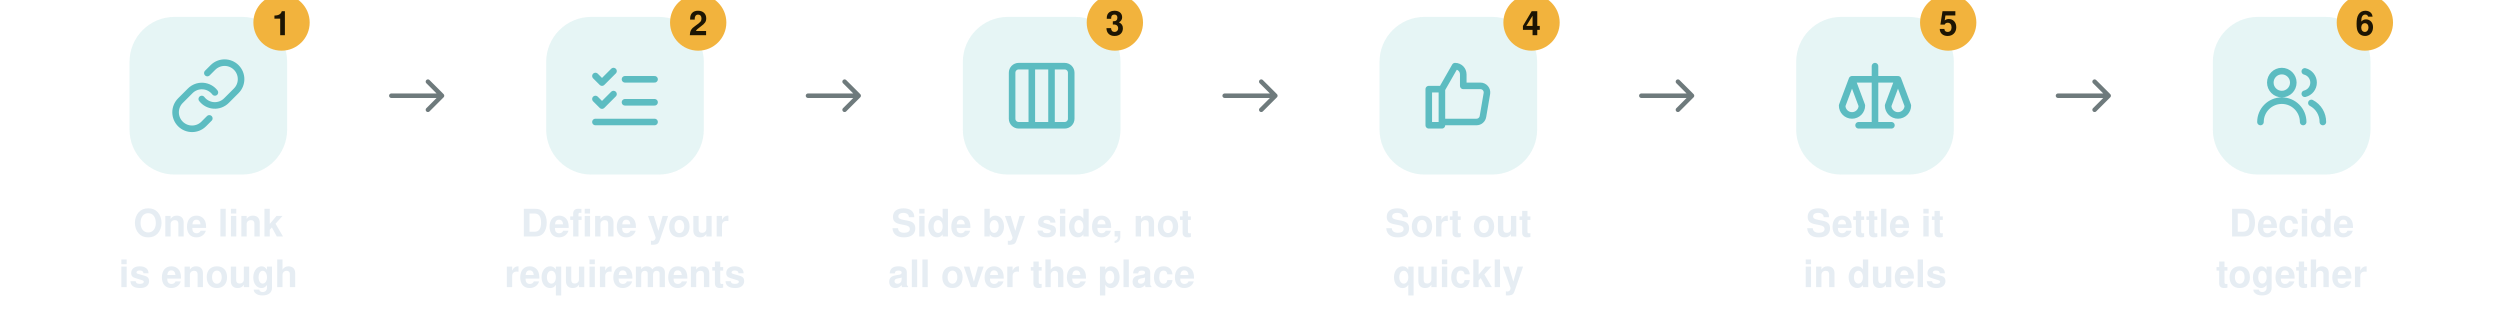
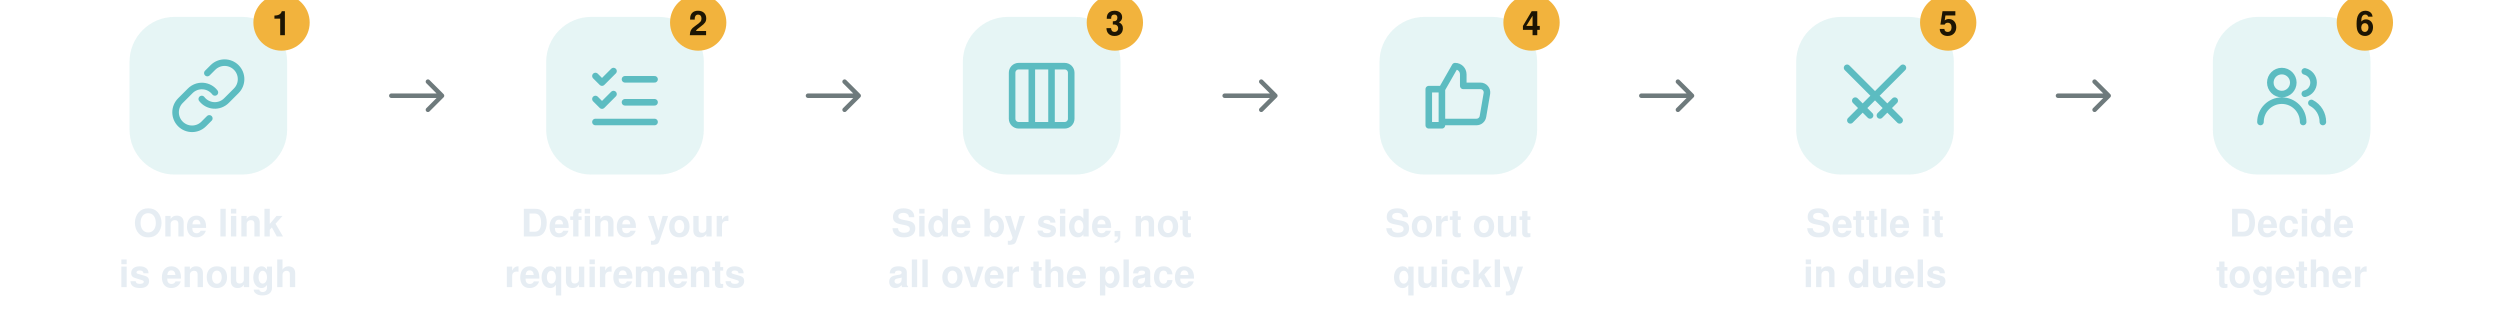
<svg xmlns="http://www.w3.org/2000/svg" viewBox="0 0 888 112" width="888" height="112" role="img" aria-label="How you decide with Propario: 1 One link is enough, 2 Define your requirements, 3 Side by side, not all over the place, 4 Sort out quickly, 5 Settle it in duels, 6 Decide together.">
  <rect x="46" y="6" width="56" height="56" rx="16" fill="#5cbcc126" />
  <g transform="translate(60 20) scale(1.166667)" fill="none" stroke="#5cbcc1" stroke-width="2" stroke-linecap="round" stroke-linejoin="round">
    <path d="M10 13a5 5 0 0 0 7.5.5l3-3a5 5 0 0 0-7.1-7.1l-1.7 1.7M14 11a5 5 0 0 0-7.5-.5l-3 3a5 5 0 0 0 7.1 7.1l1.7-1.7" />
  </g>
  <circle cx="100" cy="8" r="10" fill="#f2b33d" />
  <text x="100" y="12.5" font-family="system-ui, -apple-system, 'Segoe UI', Helvetica, Arial, sans-serif" font-size="12" font-weight="700" fill="#1d1503" text-anchor="middle">1</text>
  <text x="74" y="84" font-family="system-ui, -apple-system, 'Segoe UI', Helvetica, Arial, sans-serif" font-size="13.5" font-weight="600" fill="#e6edf3" text-anchor="middle" textLength="63" lengthAdjust="spacingAndGlyphs">One link</text>
  <text x="74" y="102" font-family="system-ui, -apple-system, 'Segoe UI', Helvetica, Arial, sans-serif" font-size="13.5" font-weight="600" fill="#e6edf3" text-anchor="middle" textLength="70" lengthAdjust="spacingAndGlyphs">is enough</text>
  <path d="M139 34h18m-5-5l5 5-5 5" fill="none" stroke="#6e7a7c" stroke-width="1.6" stroke-linecap="round" stroke-linejoin="round" />
  <rect x="194" y="6" width="56" height="56" rx="16" fill="#5cbcc126" />
  <g transform="translate(208 20) scale(1.166667)" fill="none" stroke="#5cbcc1" stroke-width="2" stroke-linecap="round" stroke-linejoin="round">
    <path d="M3 6l2 2 3.5-3.5M3 13l2 2 3.5-3.5M12 7h9M12 14h9M3 20h18" />
  </g>
  <circle cx="248" cy="8" r="10" fill="#f2b33d" />
  <text x="248" y="12.5" font-family="system-ui, -apple-system, 'Segoe UI', Helvetica, Arial, sans-serif" font-size="12" font-weight="700" fill="#1d1503" text-anchor="middle">2</text>
  <text x="222" y="84" font-family="system-ui, -apple-system, 'Segoe UI', Helvetica, Arial, sans-serif" font-size="13.5" font-weight="600" fill="#e6edf3" text-anchor="middle" textLength="86" lengthAdjust="spacingAndGlyphs">Define your</text>
  <text x="222" y="102" font-family="system-ui, -apple-system, 'Segoe UI', Helvetica, Arial, sans-serif" font-size="13.5" font-weight="600" fill="#e6edf3" text-anchor="middle" textLength="94" lengthAdjust="spacingAndGlyphs">requirements</text>
  <path d="M287 34h18m-5-5l5 5-5 5" fill="none" stroke="#6e7a7c" stroke-width="1.6" stroke-linecap="round" stroke-linejoin="round" />
  <rect x="342" y="6" width="56" height="56" rx="16" fill="#5cbcc126" />
  <g transform="translate(356 20) scale(1.166667)" fill="none" stroke="#5cbcc1" stroke-width="2" stroke-linecap="round" stroke-linejoin="round">
    <path d="M5 3h14a2 2 0 0 1 2 2v14a2 2 0 0 1-2 2H5a2 2 0 0 1-2-2V5a2 2 0 0 1 2-2zM9 3v18M15 3v18" />
  </g>
  <circle cx="396" cy="8" r="10" fill="#f2b33d" />
  <text x="396" y="12.5" font-family="system-ui, -apple-system, 'Segoe UI', Helvetica, Arial, sans-serif" font-size="12" font-weight="700" fill="#1d1503" text-anchor="middle">3</text>
  <text x="370" y="84" font-family="system-ui, -apple-system, 'Segoe UI', Helvetica, Arial, sans-serif" font-size="13.5" font-weight="600" fill="#e6edf3" text-anchor="middle" textLength="133" lengthAdjust="spacingAndGlyphs">Side by side, not</text>
  <text x="370" y="102" font-family="system-ui, -apple-system, 'Segoe UI', Helvetica, Arial, sans-serif" font-size="13.5" font-weight="600" fill="#e6edf3" text-anchor="middle" textLength="141" lengthAdjust="spacingAndGlyphs">all over the place</text>
  <path d="M435 34h18m-5-5l5 5-5 5" fill="none" stroke="#6e7a7c" stroke-width="1.6" stroke-linecap="round" stroke-linejoin="round" />
  <rect x="490" y="6" width="56" height="56" rx="16" fill="#5cbcc126" />
  <g transform="translate(504 20) scale(1.166667)" fill="none" stroke="#5cbcc1" stroke-width="2" stroke-linecap="round" stroke-linejoin="round">
    <path d="M7 10v11M3 10h4v11H3zM7 10l4-7c1.4 0 2.5 1.1 2.5 2.5V9h5.2a2 2 0 0 1 2 2.3l-1.2 7a2 2 0 0 1-2 1.7H7" />
  </g>
  <circle cx="544" cy="8" r="10" fill="#f2b33d" />
  <text x="544" y="12.5" font-family="system-ui, -apple-system, 'Segoe UI', Helvetica, Arial, sans-serif" font-size="12" font-weight="700" fill="#1d1503" text-anchor="middle">4</text>
  <text x="518" y="84" font-family="system-ui, -apple-system, 'Segoe UI', Helvetica, Arial, sans-serif" font-size="13.5" font-weight="600" fill="#e6edf3" text-anchor="middle" textLength="63" lengthAdjust="spacingAndGlyphs">Sort out</text>
  <text x="518" y="102" font-family="system-ui, -apple-system, 'Segoe UI', Helvetica, Arial, sans-serif" font-size="13.5" font-weight="600" fill="#e6edf3" text-anchor="middle" textLength="55" lengthAdjust="spacingAndGlyphs">quickly</text>
  <path d="M583 34h18m-5-5l5 5-5 5" fill="none" stroke="#6e7a7c" stroke-width="1.6" stroke-linecap="round" stroke-linejoin="round" />
  <rect x="638" y="6" width="56" height="56" rx="16" fill="#5cbcc126" />
  <g transform="translate(652 20) scale(1.166667)" fill="none" stroke="#5cbcc1" stroke-width="2" stroke-linecap="round" stroke-linejoin="round">
-     <path d="M12 3v18M7 21h10M5 7h14M2 15l3-8 3 8a3 3 0 0 1-6 0zM16 15l3-8 3 8a3 3 0 0 1-6 0z" />
+     <path d="M3.5 3.5l12 12M13.5 18l4.5-4.5M15.5 15.5l4 4M20.5 3.5l-12 12M10.5 18L6 13.5M8.5 15.5l-4 4" />
  </g>
  <circle cx="692" cy="8" r="10" fill="#f2b33d" />
  <text x="692" y="12.5" font-family="system-ui, -apple-system, 'Segoe UI', Helvetica, Arial, sans-serif" font-size="12" font-weight="700" fill="#1d1503" text-anchor="middle">5</text>
  <text x="666" y="84" font-family="system-ui, -apple-system, 'Segoe UI', Helvetica, Arial, sans-serif" font-size="13.5" font-weight="600" fill="#e6edf3" text-anchor="middle" textLength="70" lengthAdjust="spacingAndGlyphs">Settle it</text>
  <text x="666" y="102" font-family="system-ui, -apple-system, 'Segoe UI', Helvetica, Arial, sans-serif" font-size="13.5" font-weight="600" fill="#e6edf3" text-anchor="middle" textLength="63" lengthAdjust="spacingAndGlyphs">in duels</text>
  <path d="M731 34h18m-5-5l5 5-5 5" fill="none" stroke="#6e7a7c" stroke-width="1.6" stroke-linecap="round" stroke-linejoin="round" />
  <rect x="786" y="6" width="56" height="56" rx="16" fill="#5cbcc126" />
  <g transform="translate(800 20) scale(1.166667)" fill="none" stroke="#5cbcc1" stroke-width="2" stroke-linecap="round" stroke-linejoin="round">
    <path d="M9 11.5a3.5 3.5 0 1 0 0-7 3.5 3.5 0 0 0 0 7zM2.5 20a6.5 6.5 0 0 1 13 0M16 4.6a3.5 3.5 0 0 1 0 6.8M18 14.2a6.5 6.5 0 0 1 3.5 5.8" />
  </g>
  <circle cx="840" cy="8" r="10" fill="#f2b33d" />
  <text x="840" y="12.5" font-family="system-ui, -apple-system, 'Segoe UI', Helvetica, Arial, sans-serif" font-size="12" font-weight="700" fill="#1d1503" text-anchor="middle">6</text>
  <text x="814" y="84" font-family="system-ui, -apple-system, 'Segoe UI', Helvetica, Arial, sans-serif" font-size="13.5" font-weight="600" fill="#e6edf3" text-anchor="middle" textLength="47" lengthAdjust="spacingAndGlyphs">Decide</text>
  <text x="814" y="102" font-family="system-ui, -apple-system, 'Segoe UI', Helvetica, Arial, sans-serif" font-size="13.5" font-weight="600" fill="#e6edf3" text-anchor="middle" textLength="63" lengthAdjust="spacingAndGlyphs">together</text>
</svg>
